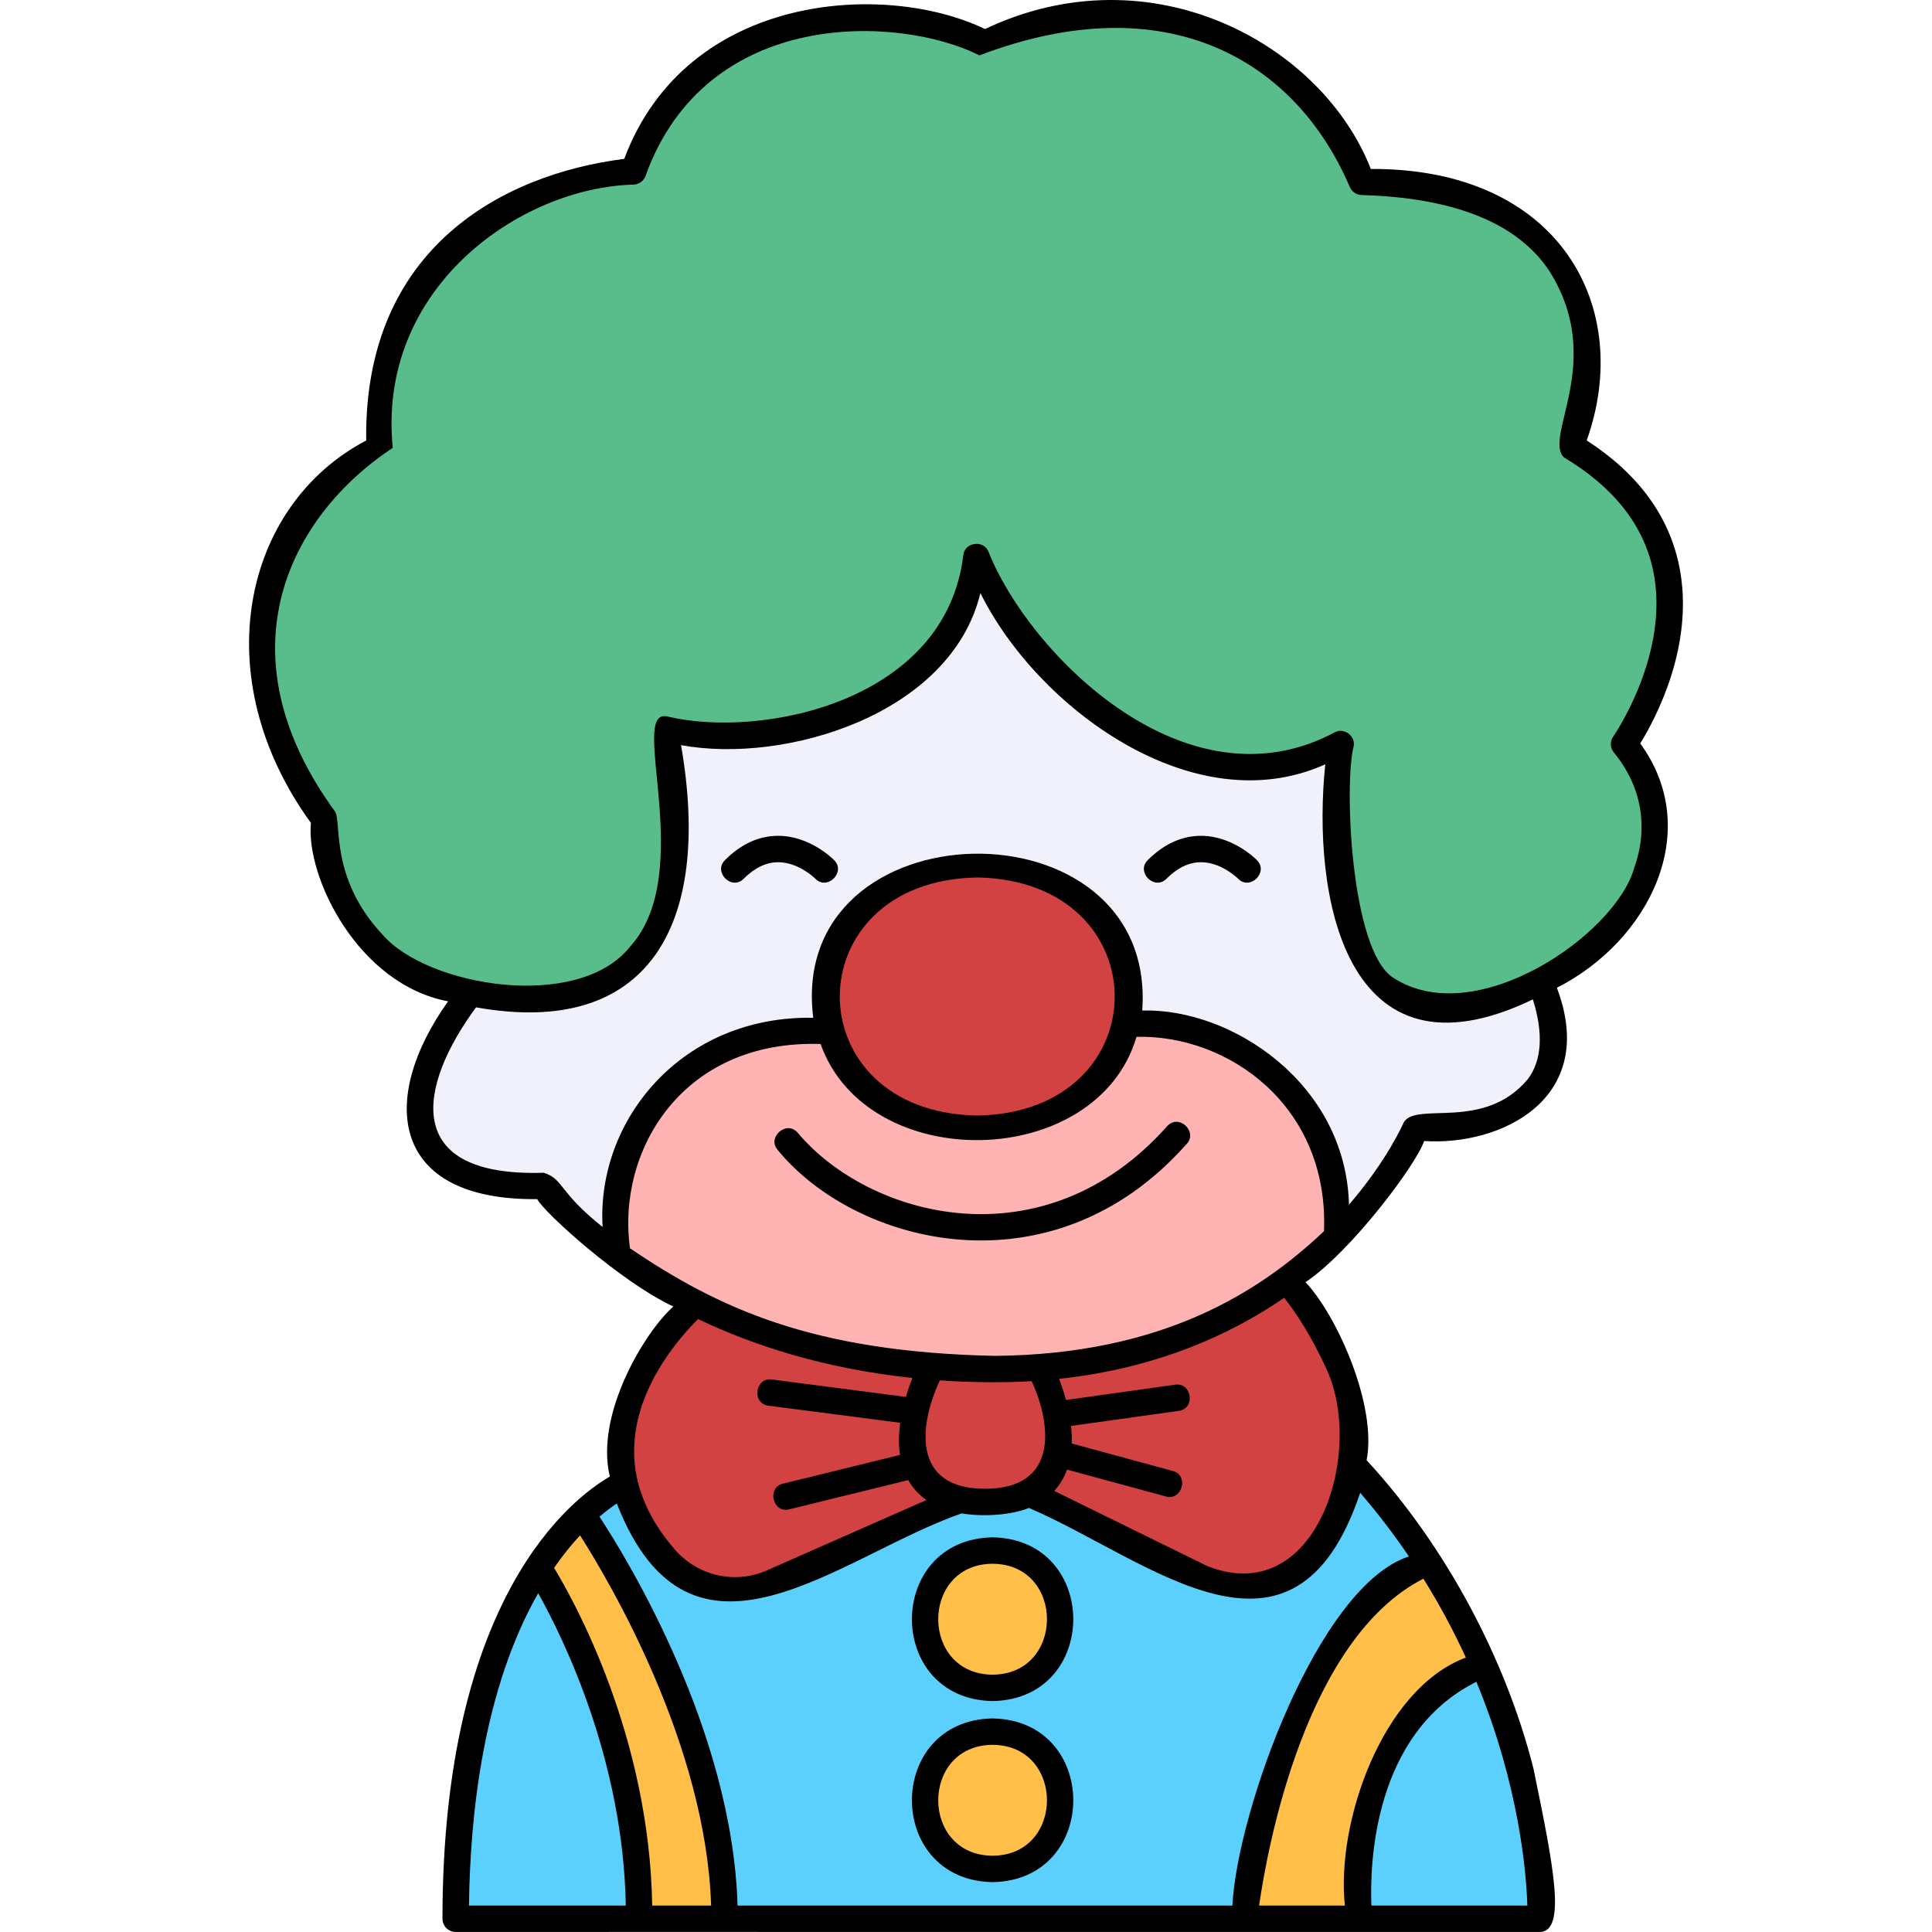
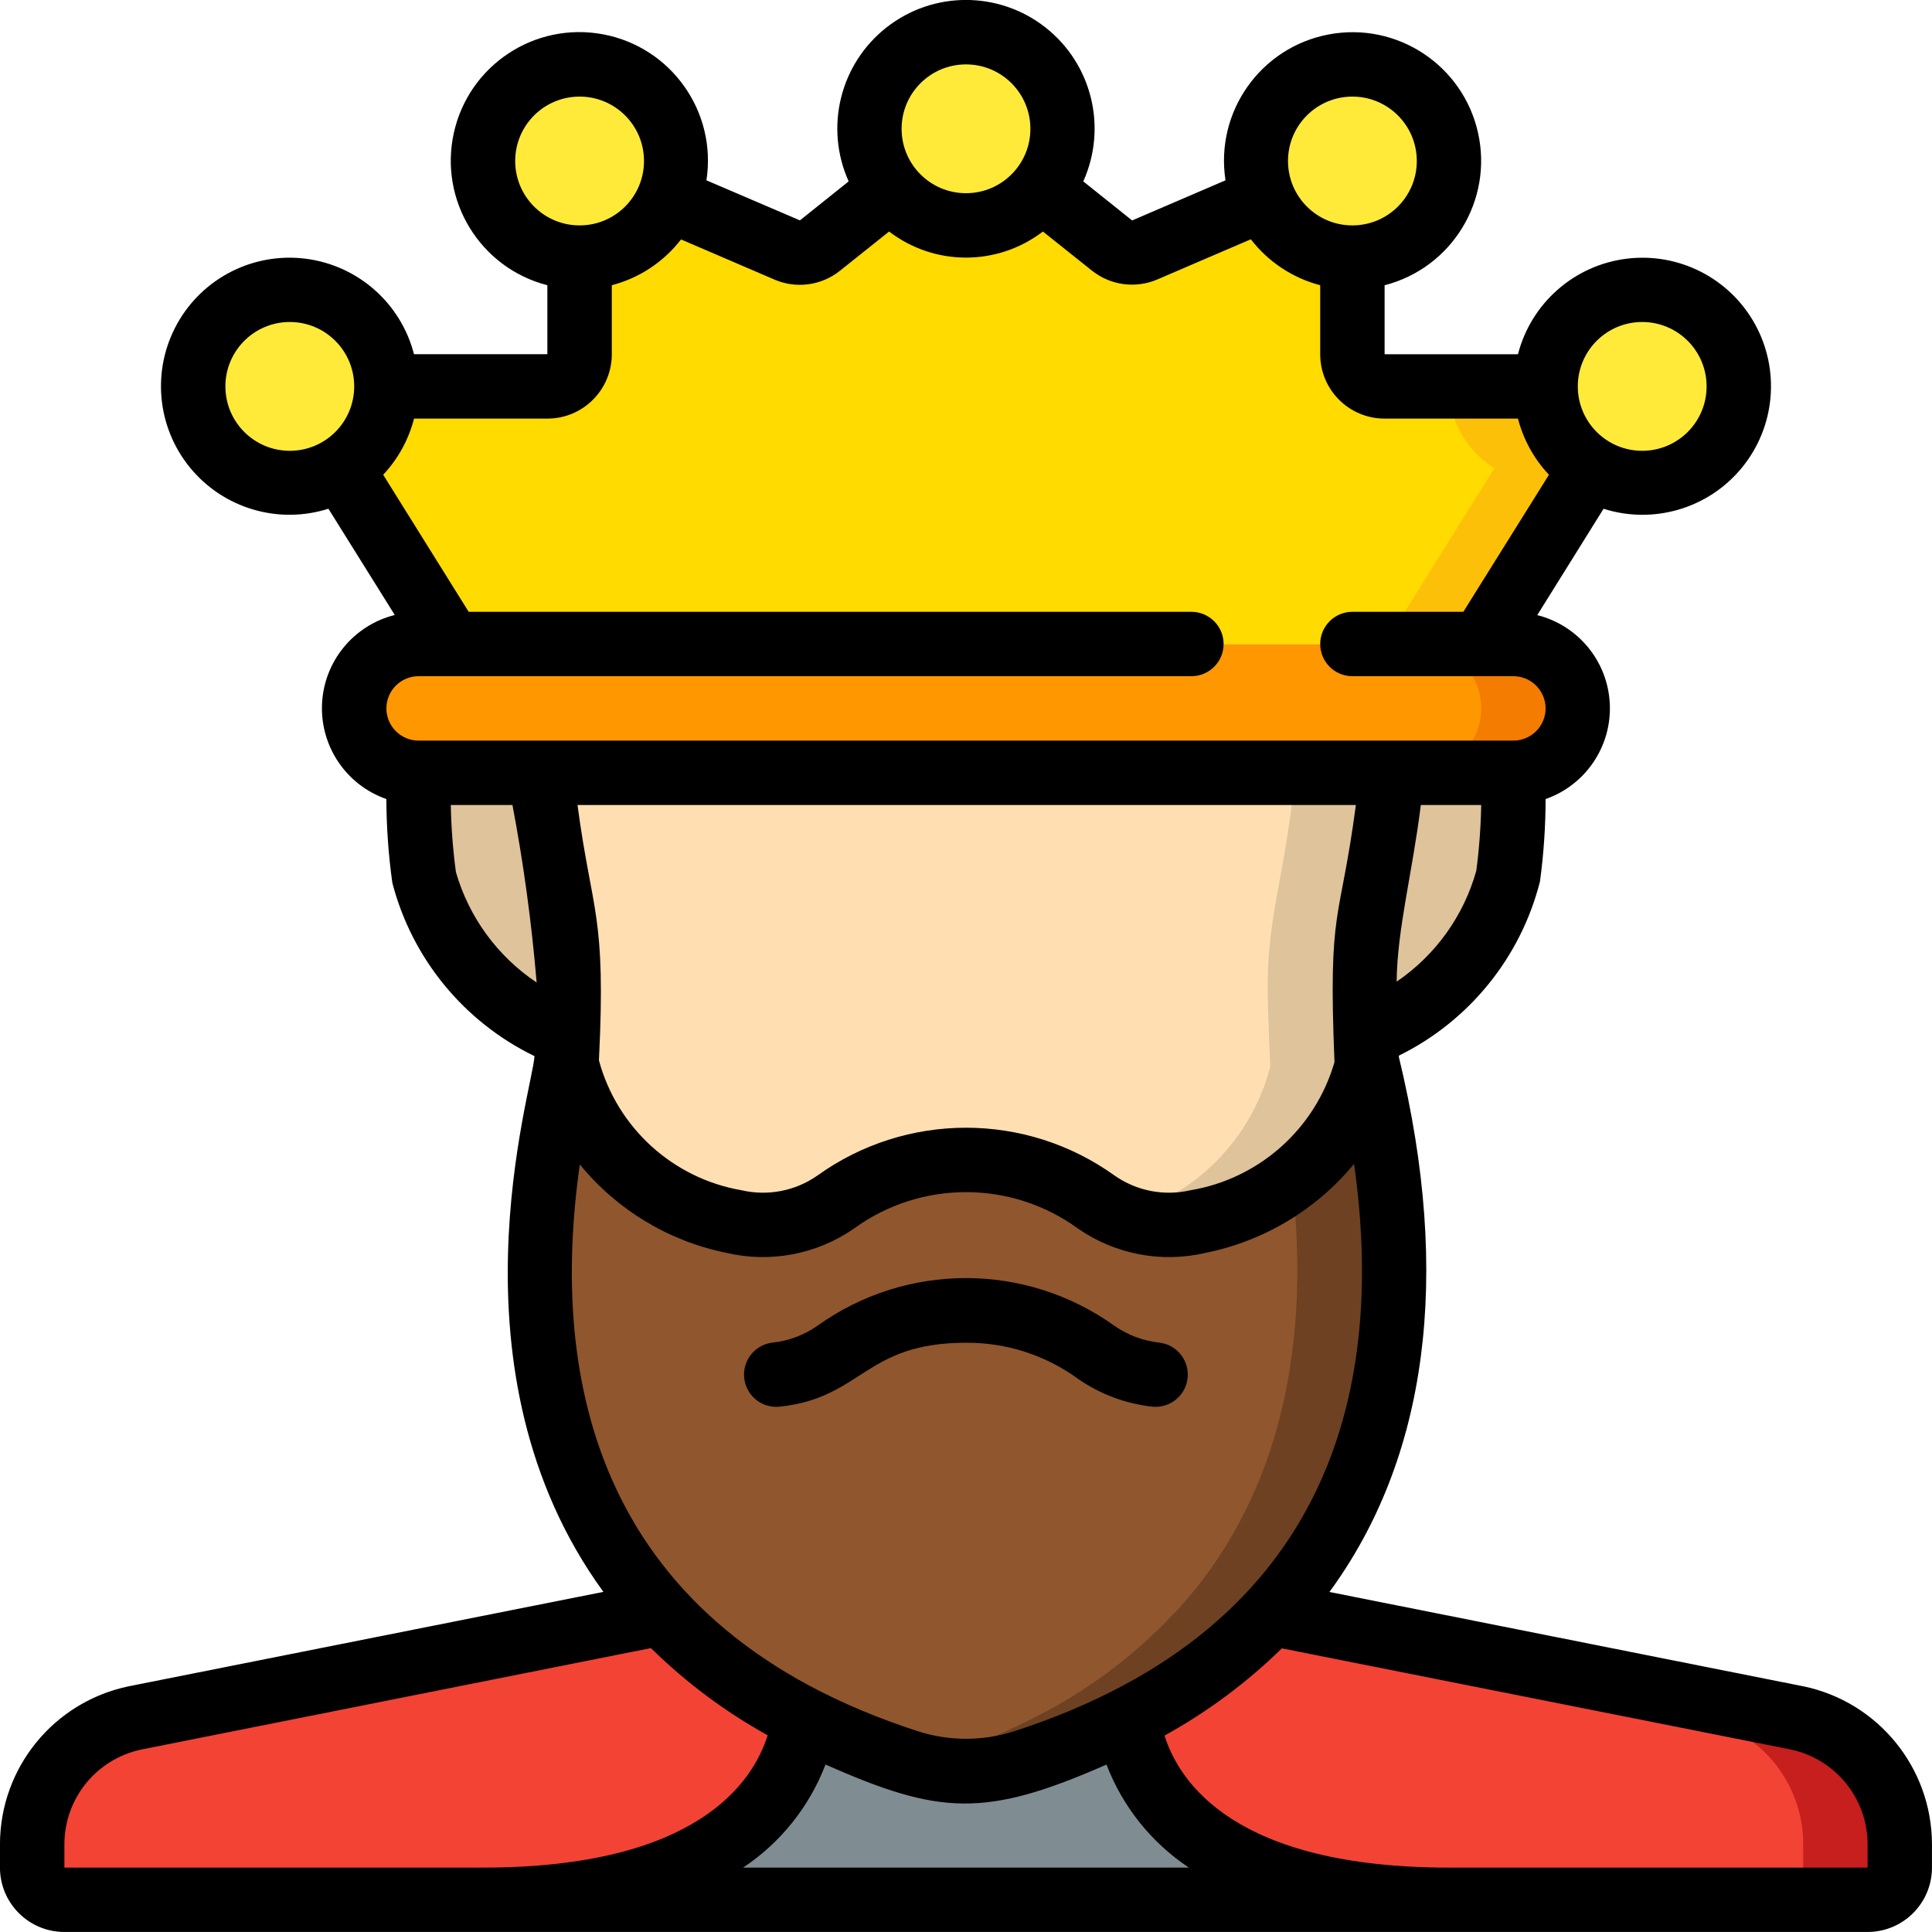
- <svg xmlns="http://www.w3.org/2000/svg" id="Capa_1" enable-background="new 0 0 512 512" height="512" viewBox="0 0 512 512" width="512">
-   <g>
-     <g>
-       <path d="m302.334 270.756c-9.448-.262-5.427 26.929-43.475 27.387-37.759-.986-32.555-26.377-43.507-25.508-38.336 1.493-54.719 26.898-52.355 58.742 24.122 21.217 52.29 29.988 100.62 31.944 35.72-1.015 68.77-9.963 91.251-36.889 2.153-30.325-23.003-55.833-52.534-55.676z" fill="#ffb3b3" />
-       <path d="m159.701 329.16c-8.801-3.432-11.8-11.478-16.241-14.352-39.125 2.101-38.486-28.171-20.518-50.233 4.444-3.792 12.353.828 17.337-.281 36.096-1.122 41.975-29.054 36.261-66.14-.529-2.64 2.026-5.189 4.665-4.618 28.512 4.854 67.726-8.851 74.726-37.31.393-1.637 1.769-2.853 3.442-3.041 1.651-.188 3.289.686 4.032 2.201 14.097 28.269 53.088 58.24 86.169 43.519 2.668-1.309 6.046 1.091 5.624 4.065-4.028 48.118 11.062 76.768 51.032 57.88 8.966 1.722 5.768 24.893 1.888 27.508-10.462 12.422-22.219 9.518-32.699 11.235-1.189 2.577-5.722 11.663-14.905 22.275-2.272 2.754-7.031 1.035-7.023-2.517-.701-28.031-26.724-47.566-49.64-47.566-9.928 1.254-.097-17.102-13.227-29.33-7.227-7.766-18.713-12.219-31.513-12.219-23.402-.003-43.06 14.88-39.623 38.987.144 1.151-.219 2.309-.994 3.172-1.024 1.233-2.654 1.42-4.154 1.315-28.213-.787-52.592 23.419-50.647 51.215.184 2.234-1.762 4.282-3.992 4.235z" fill="#f0f1fa" />
-       <path d="m441.992 150.226c-2.741-12.856-11.05-23.611-24.702-31.98 11.428-38.923-4.214-69.826-56.018-70.545-16.968-41.716-61.88-53.359-101.507-37.363-29.463-10.362-71.488-13.094-92.338 34.596-35.828.859-71.305 34.206-67.517 71.743-34.917 24.439-40.918 65.443-14.626 100.378 1.084 9.089.65 19.478 13.164 33.345 12.53 15.537 57.545 21.947 71.545 3.118 14.377-16.286 7.529-41.038 7.396-59.424 32.482 6.025 75.696-8.031 81.605-44.604 12.252 29.976 57.955 69.346 95.577 48.649-2.151 12.251-.874 55.517 12.346 64.24 37.039 20.026 93.41-31.029 64.103-65.212 1.953-2.9 15.757-24.45 10.972-46.941z" fill="#59bd8b" />
-       <path d="m351.378 408.062c14.151-19.971 6.228-51.296-7.966-66.657-1.321-1.616-3.657-1.931-5.355-.763-16.685 11.454-36.134 18.449-57.806 20.791-1.521.155-2.868 1.224-3.348 2.676-2.991-4.102-8.823-1.036-13.469-1.799-5.318 1.054-13.972-2.91-17.856 1.589-.474-1.468-1.832-2.556-3.369-2.707-20.091-2.116-38.756-7.24-55.474-15.231-1.506-.722-3.326-.429-4.53.757-5.01 4.929-16.798 18.202-18.053 34.953-1.578 16.242 11.048 40.434 30.618 40.28 7.347 1.312 45.126-18.436 52.354-20.759 2.053-.853 3-3.494 1.957-5.448 5.667 4.335 22.529 3.219 26.485-1.813-.602 1.819.311 3.951 2.051 4.77l40.48 19.88c12.51 5.392 25.494 1.681 33.281-10.519zm-109.243-34.45c-.093.403-.18.811-.261 1.223-.172-.31-.428-.571-.691-.803.337-.097.656-.241.952-.42zm.049 13.448c.2.627.436 1.245.712 1.852-.449-.296-.947-.51-1.477-.607.334-.36.581-.788.765-1.245zm38.388-11.5c-.066-.395-.137-.787-.215-1.174.282.179.585.324.905.428-.262.218-.492.47-.69.746zm-.336 10.834c.162-.566.293-1.139.401-1.715.234.372.527.706.872.984-.468.157-.892.416-1.273.731z" fill="#d34242" />
-       <path d="m258.979 299.63c54.192-1.306 54.107-69.86-.066-71.089-54.105 1.392-54.018 69.777.066 71.089z" fill="#d34242" />
-       <g fill="#ffbf48">
-         <path d="m380.616 416.255c-25.815-11.59-62.199 95.311-46.945 92.734h22.74c2.313.048 4.279-2.138 3.977-4.434-3.303-32.349 16.938-55.514 31.781-63.747-.355-8.698-7.676-16.716-11.553-24.553z" />
-         <path d="m263.029 410.41c-24.462.23-24.441 37.187.021 37.39 24.472-.214 24.49-37.175-.021-37.39z" />
-         <path d="m263.029 458.4c-24.462.231-24.44 37.187.021 37.39 24.472-.214 24.49-37.174-.021-37.39z" />
-         <path d="m168.84 505.055c.036 2.184 1.816 3.935 3.999 3.935h15.62c2.194.041 4.115-1.931 3.998-4.128-3.064-45.356-25.654-89.764-38.373-101.957-3.477-.467-13.301 11.325-10.665 14.67 5.787 9.529 24.715 43.995 25.421 87.48z" />
+ <svg xmlns="http://www.w3.org/2000/svg" viewBox="0 0 60 60">
+   <g id="013---King" fill="none">
+     <g id="Layer_3" transform="translate(1 1)">
+       <path id="Shape" d="m16.67 29.6c0 .54-.02 1.06-.04 1.58-2.187-.85-3.842-2.686-4.46-4.95-.15-1.07-.197-2.151-.14-3.23h3.78c.3 3.11.86 4.36.86 6.6z" fill="#dec39b" />
+       <path id="Shape" d="m45.83 26.23c-.614 2.25-2.251 4.081-4.42 4.94-.02-.51-.04-1.04-.04-1.57 0-2.23.56-3.48.86-6.6h3.74c.057 1.079.01 2.16-.14 3.23z" fill="#dec39b" />
+       <path id="Shape" d="m58 56.27v.73c0 .552-.448 1-1 1h-13c-8.59 0-9.8-4.28-9.97-5.61 1.667-.819 3.171-1.934 4.44-3.29h.01l16.32 3.25c1.863.38 3.2 2.019 3.2 3.92z" fill="#f34335" />
+       <path id="Shape" d="m54.8 52.35-16.32-3.25h-.01c-.156.17-.333.331-.5.5l13.83 2.75c1.863.38 3.2 2.019 3.2 3.92v.73c0 .552-.448 1-1 1h3c.552 0 1-.448 1-1v-.73c0-1.901-1.337-3.54-3.2-3.92z" fill="#c71e1e" />
+       <path id="Shape" d="m44 58h-30c8.59 0 9.8-4.28 9.97-5.61 1.039.53 2.119.975 3.23 1.33 1.171.37 2.429.37 3.6 0 1.11-.357 2.19-.802 3.23-1.33.17 1.33 1.38 5.61 9.97 5.61z" fill="#7f8d93" />
+       <path id="Shape" d="m48 21c-.003 1.103-.897 1.997-2 2h-34c-1.105 0-2-.895-2-2s.895-2 2-2h34c1.103.003 1.997.897 2 2z" fill="#ff9701" />
+       <path id="Shape" d="m46 19h-3c1.105 0 2 .895 2 2s-.895 2-2 2h3c1.105 0 2-.895 2-2s-.895-2-2-2z" fill="#f47c00" />
+       <g fill="#ffea3a">
+         <path id="Shape" d="m11 11c0 1.657-1.343 3-3 3s-3-1.343-3-3c0-1.657 1.343-3 3-3 .798-.007 1.565.307 2.129.871.564.564.878 1.331.871 2.129z" />
+         <path id="Shape" d="m20 4c-.001.405-.083.806-.24 1.18-.603 1.417-2.181 2.146-3.651 1.689-1.47-.457-2.355-1.954-2.048-3.462.307-1.509 1.706-2.54 3.238-2.387 1.532.153 2.699 1.441 2.702 2.981z" />
+         <path id="Shape" d="m32 3c0 1.657-1.343 3-3 3s-3-1.343-3-3 1.343-3 3-3c.798-.006 1.564.308 2.128.872.564.564.878 1.331.872 2.128z" />
+         <path id="Shape" d="m53 11c0 1.657-1.343 3-3 3-1.655-.005-2.995-1.345-3-3 0-1.657 1.343-3 3-3s3 1.343 3 3z" />
+         <path id="Shape" d="m44 4c.002 1.426-1.001 2.657-2.398 2.943-1.397.286-2.803-.451-3.362-1.763-.157-.374-.239-.775-.24-1.18 0-1.657 1.343-3 3-3s3 1.343 3 3z" />
      </g>
-       <path d="m407.631 507.775c2.744-5.67-1.355-43.632-14.966-65.822-31.59 8.14-34.064 53.527-33.221 63.202.089 2.144 1.852 3.835 3.996 3.835 1.476-.541 44.333 1.299 44.191-1.215z" fill="#5bd0fc" />
-       <path d="m374.622 416.273c8.871-4.143-8.304-18.177-11.116-23.279-1.918-2.342-5.946-1.548-6.829 1.334-7.62 22.71-18.211 25.335-25.522 25.335-18.541.767-40.956-20.027-60.021-23.744-4.307 2.232-12.447 1.268-17.619 1.363-7.416 2.583-15.17 6.427-22.669 10.143-26.272 11.366-47.097 27.645-63.672-10.443-2.616-6.646-14.934 2.226-11.65 7.141 81.781 136.457-36.447 100.057 171.068 104.867 2.128 0 3.884-1.669 3.992-3.796 1.273-24.958 22.461-81.872 44.038-88.921zm-111.572 78.516c-23.316-.477-23.315-34.911.001-35.389 23.307.48 23.312 34.912-.001 35.389zm0-47.99c-23.316-.476-23.316-34.911 0-35.388 23.308.477 23.313 34.911 0 35.388z" fill="#5bd0fc" />
-       <path d="m168.693 507.794c4.019-37.363-16.789-76.104-22.582-87.53-16.304-13.799-28.114 79.914-25.829 84.675-.071 2.165 1.83 4.096 3.998 4.051 1.331-.517 44.747 1.249 44.413-1.196z" fill="#5bd0fc" />
+       <path id="Shape" d="m48.41 13.54-3.41 5.46h-32l-3.41-5.46c.88-.544 1.414-1.506 1.41-2.54h5c.552 0 1-.448 1-1v-3c1.201.001 2.287-.715 2.76-1.82l3.69 1.58c.338.15.731.1 1.02-.13l2.19-1.76c.567.714 1.428 1.13 2.34 1.13s1.773-.416 2.34-1.13l2.19 1.76c.289.23.682.28 1.02.13l3.69-1.58c.473 1.105 1.559 1.821 2.76 1.82v3c0 .552.448 1 1 1h5c-.004 1.034.53 1.996 1.41 2.54z" fill="#ffdb00" />
+       <path id="Shape" d="m47 11h-3c-.004 1.034.53 1.996 1.41 2.54l-3.41 5.46h3l3.41-5.46c-.88-.544-1.414-1.506-1.41-2.54z" fill="#fdc008" />
+       <path id="Shape" d="m23.97 52.39c-.17 1.33-1.38 5.61-9.97 5.61h-13c-.552 0-1-.448-1-1v-.73c-0-1.901 1.337-3.54 3.2-3.92l16.33-3.25c1.272 1.352 2.776 2.466 4.44 3.29z" fill="#f34335" />
+       <path id="Shape" d="m41.41 31.17c.01.32.03.64.04.95-.667 2.485-2.708 4.362-5.24 4.82-1.092.256-2.241.034-3.16-.61-2.422-1.733-5.678-1.733-8.1 0-.919.644-2.068.866-3.16.61-2.536-.468-4.567-2.37-5.2-4.87 0 0 .03-.59.04-.89.02-.52.04-1.04.04-1.58 0-2.24-.56-3.49-.86-6.6h26.42c-.3 3.12-.86 4.37-.86 6.6 0 .53.02 1.06.04 1.57z" fill="#ffdfb1" />
+       <path id="Shape" d="m41.37 29.6c0-2.23.56-3.48.86-6.6h-3c-.3 3.12-.86 4.37-.86 6.6 0 .53.02 1.06.04 1.57.01.32.03.64.04.95-.584 2.259-2.338 4.03-4.591 4.636.746.302 1.567.367 2.351.184 2.532-.458 4.573-2.335 5.24-4.82-.01-.31-.03-.63-.04-.95-.02-.51-.04-1.04-.04-1.57z" fill="#dec39b" />
+       <path id="Shape" d="m38.48 49.1h-.01c-1.269 1.356-2.773 2.471-4.44 3.29-1.04.528-2.12.973-3.23 1.33-1.171.37-2.429.37-3.6 0-1.111-.355-2.191-.8-3.23-1.33-1.664-.824-3.168-1.938-4.44-3.29-5.02-5.42-3.92-13-2.94-17.03.633 2.5 2.664 4.402 5.2 4.87 1.092.256 2.241.034 3.16-.61 2.422-1.733 5.678-1.733 8.1 0 .919.644 2.068.866 3.16.61 2.532-.458 4.573-2.335 5.24-4.82.01-.02.01-.04.02-.06.98 4.03 2.04 11.62-2.99 17.04z" fill="#90562d" />
+       <path id="Shape" d="m41.47 32.06c-.01.02-.01.04-.02.06-.357 1.397-1.179 2.632-2.331 3.5.482 4.094.145 9.4-3.639 13.476h-.01c-1.269 1.356-2.773 2.471-4.44 3.29-1.04.528-2.12.973-3.23 1.33-.1.031-.2.044-.3.07 1.085.288 2.229.263 3.3-.07 1.11-.357 2.19-.802 3.23-1.33 1.667-.819 3.171-1.934 4.44-3.29h.01c5.03-5.416 3.97-13.006 2.99-17.036z" fill="#6d4122" />
    </g>
-     <g>
-       <path d="m444.932 149.653c-2.794-13.192-11.011-24.26-24.438-32.933 12.54-35.126-6.959-72.169-57.22-71.947-12.886-33.045-58.037-58.031-102.24-37.076-26.271-12.692-78.994-9.848-95.609 34.409-31.829 4.017-69.027 23.364-68.38 74.626-32.699 17.172-42.733 62.679-14.645 101.346-1.397 14.328 12.491 42.799 36.35 47.283-18.6 26.091-15.262 52.843 23.607 52.418 1.818 3.544 22.1 21.914 36.083 28.465-7.361 6.478-20.839 28.389-16.83 45.058-9.925 5.743-44.349 31.821-44.349 117.19 0 1.933 1.567 3.5 3.5 3.5 28.132-.048 253.558.035 287.528 0 6.875-.517 3.306-17.98-1.92-43.356-7.189-28.491-22.968-58.661-44.202-81.67 2.798-14.409-7.768-38.237-16.186-47.174 12.166-8.185 29.419-31.312 31.43-37.41 20.164 1.345 46.354-11.059 35.177-40.612 24.51-12.439 38.976-41.616 22.091-64.749 4.018-6.501 14.702-26.36 10.253-47.368zm-276.788 232.315c1.17-15.609 12.572-28.181 16.863-32.394 14.276 6.814 33.141 13.103 56.779 15.599-.561 1.439-1.164 3.143-1.713 5.021l-35.504-4.613c-4.49-.648-5.415 6.421-.901 6.941l34.907 4.535c-.39 2.804-.491 5.714-.086 8.519l-30.97 7.609c-4.446 1.021-2.689 7.958 1.67 6.797l31.511-7.741c1.173 2.125 2.827 3.885 4.81 5.285l-42.21 18.619c-8.511 3.755-18.349 1.537-24.479-5.52-7.834-9.018-11.426-18.659-10.677-28.657zm105.252-15.951c5.373 11.692 7.121 28.526-12.369 28.522-19.612-.004-17.4-17.115-11.948-28.73 7.719.536 16.453.705 24.317.208zm-119.674 40.875c7.912 12.414 33.379 55.544 34.734 98.1h-15.615c-.728-44.967-20.697-80.762-26.002-89.493 2.348-3.397 4.681-6.24 6.883-8.607zm-11.098 15.324c6.647 11.86 22.538 44.157 23.216 82.776h-41.556c.302-24.786 3.949-57.511 18.34-82.776zm245.842 17.06c-22.252 8.311-34.438 43.908-32.054 65.716h-22.738c2.186-15.161 12.22-70.634 43.541-86.623 4.418 7.081 8.133 14.098 11.251 20.907zm-25.031 65.716c-.435-10.614.336-45.572 27.826-59.297 11.422 27.641 13.241 50.885 13.502 59.297zm9.941-92.524c-24.233 7.92-45.53 67.808-46.781 92.524h-131.135c-1.363-46.345-29.201-91.789-36.585-103.06 1.755-1.5 3.313-2.647 4.58-3.493 19.729 50.321 58.801 13.957 91.372 2.626 5.515.942 13.207.498 17.85-1.451 32.033 13.756 70.175 48.507 87.789-4.016 4.804 5.589 9.089 11.236 12.91 16.87zm-21.626-49.174c9.817 22.101-2.981 63.262-31.888 51.695.001-.001-40.481-19.881-40.481-19.881 1.493-1.607 2.66-3.585 3.388-5.65l26.177 7.113c4.33 1.268 6.254-5.626 1.836-6.754l-26.763-7.272c.051-1.555-.028-3.116-.197-4.652l28.545-3.997c4.507-.565 3.517-7.625-.971-6.932l-28.901 4.047c-.567-2.106-1.215-4.016-1.817-5.6 25.909-2.796 45.484-11.747 59.638-21.476 2.777 3.388 7.521 10.549 11.434 19.359zm-88.052-3.978c-48.659-.988-73.472-12.8-96.738-28.492-3.591-25.497 13.547-55.338 50.503-54.154 12.413 34.864 73.242 33.669 83.723-1.899 24.351-.614 51.018 18.325 49.685 51.501-16.986 16.082-42.688 32.646-87.173 33.044zm-4.717-63.686c-48.575-.81-48.569-62.285.001-63.089 48.574.81 48.568 62.285-.001 63.089zm145.924-9.662c-11.642 13.953-29.507 5.837-32.899 11.466-.051.124-4.294 10.01-14.513 21.818-.804-32.003-30.993-52.109-54.786-51.451 4.06-56.633-94.307-54.824-87.187 1.923-34.827-.642-57.496 27.127-55.824 55.438-11.865-9.434-10.256-12.692-15.619-14.37-38.061 1.203-33.147-23.189-17.917-43.838 45.451 8.145 62.662-21.413 54.324-69.485 27.74 5.105 71.623-8.219 79.334-40.307 15.084 30.467 56.642 61.088 91.398 45.383-3.567 33.814 4.722 86.541 55.015 62.306 2.819 9.052 2.382 16.148-1.326 21.117zm28.149-55.887c-4.984 17.699-42.176 43.324-63.935 28.959-11.257-7.432-12.95-51.656-10.365-61.382.436-2.607-2.482-4.806-4.864-3.676-39.629 21.386-81.333-20.925-91.955-47.833-1.256-3.059-6.085-2.514-6.625.752-4.482 39.066-53.418 48.925-78.389 42.989-10.759-2.618 7.967 41.271-9.974 61.029-13.832 17.264-53.781 10.458-65.53-3.195-13.99-14.85-10.869-29.602-12.586-32.594-30.767-42.122-12.14-78.336 15.257-96.455-4.256-42.333 33.709-68.991 63.873-69.756 1.339-.066 2.525-.892 3.051-2.129 16.093-45.122 67.53-42.728 88.556-32.114 49.651-18.895 83.745 1.279 98.098 34.779.508 1.315 1.758 2.198 3.169 2.236 24.6.679 41.336 7.443 49.742 20.104 15.072 23.81-1.751 43.988 3.902 49.429 13.109 7.834 21.047 17.873 23.594 29.837 4.703 22.088-10.387 43.898-10.538 44.112-.908 1.287-.845 3.022.154 4.239 7.354 8.952 9.258 19.844 5.365 30.669z" />
-       <path d="m206.338 221.499c-5.136-.034-9.896 2.123-14.192 6.416-3.259 3.165 1.787 8.207 4.949 4.95 2.898-2.898 5.966-4.367 9.121-4.367 5.396-.008 9.728 4.233 9.83 4.341 3.125 3.285 8.216-1.688 5.009-4.889-.254-.261-6.31-6.391-14.717-6.451z" />
-       <path d="m318.382 221.499c-5.101-.019-9.898 2.123-14.192 6.416-3.258 3.165 1.786 8.206 4.95 4.95 2.897-2.898 5.965-4.367 9.12-4.367 5.405-.008 9.743 4.248 9.831 4.342 3.125 3.284 8.215-1.688 5.008-4.89-.254-.261-6.311-6.392-14.717-6.451z" />
-       <path d="m309.409 298.34c-32.883 37.089-79.242 24.253-98.019 1.833-2.965-3.437-8.296 1.299-5.234 4.649 20.656 25.167 72.577 38.591 108.202-1.536 3.259-3.162-1.786-8.202-4.949-4.946z" />
-       <path d="m263.049 407.413c-28.51.511-28.506 42.881.001 43.388 28.509-.512 28.505-42.881-.001-43.388zm0 36.388c-19.213-.102-19.211-29.29.001-29.389 19.212.102 19.21 29.29-.001 29.389z" />
-       <path d="m263.049 455.4c-28.51.511-28.506 42.88.001 43.387 28.509-.511 28.504-42.88-.001-43.387zm0 36.388c-19.213-.102-19.211-29.29.001-29.389 19.212.102 19.21 29.291-.001 29.389z" />
+     <g id="Layer_11" fill="#000" transform="translate(0 -1)">
+       <path id="Shape" d="m56 53.369-14.713-2.929c3.03-4.136 3.813-9.772 2.156-16.614v-.012-.03c2.182-1.074 3.784-3.05 4.382-5.408.115-.848.174-1.704.175-2.56 1.243-.436 2.054-1.636 1.994-2.953s-.975-2.438-2.253-2.76l2.059-3.303c1.558.495 3.26-.011 4.296-1.275 1.036-1.265 1.196-3.033.404-4.463-.792-1.43-2.376-2.233-3.997-2.026-1.622.207-2.953 1.382-3.361 2.965h-4.142v-2.142c2.086-.537 3.37-2.631 2.902-4.733s-2.518-3.455-4.635-3.057-3.536 2.403-3.208 4.531l-2.9 1.246-1.517-1.213c.754-1.676.268-3.651-1.179-4.784-1.447-1.134-3.481-1.134-4.928 0-1.447 1.134-1.934 3.108-1.179 4.784l-1.514 1.211-2.903-1.244c.329-2.129-1.091-4.135-3.208-4.534-2.117-.398-4.169.955-4.636 3.058-.468 2.103.818 4.198 2.904 4.734v2.142h-4.142c-.408-1.583-1.739-2.758-3.361-2.965-1.622-.207-3.206.596-3.997 2.026-.792 1.43-.632 3.199.404 4.463 1.036 1.265 2.738 1.77 4.296 1.275l2.061 3.3c-1.28.32-2.199 1.442-2.259 2.761-.06 1.318.752 2.52 1.998 2.955.003.872.065 1.742.186 2.605.613 2.353 2.226 4.318 4.414 5.379-.051 1.034-2.855 9.775 2.14 16.638l-14.74 2.932c-2.325.482-3.994 2.526-4 4.9v.73c0 1.105.895 2 2 2h56c1.105 0 2-.895 2-2v-.73c-.007-2.374-1.676-4.419-4-4.901zm-10.152-25.328c-.392 1.404-1.268 2.625-2.474 3.445.016-1.631.489-3.375.751-5.486h1.875c-.012.683-.063 1.364-.152 2.041zm5.152-17.041c1.105 0 2 .895 2 2s-.895 2-2 2-2-.895-2-2 .895-2 2-2zm-9-7c1.105 0 2 .895 2 2s-.895 2-2 2-2-.895-2-2 .895-2 2-2zm-12-1c1.105 0 2 .895 2 2s-.895 2-2 2-2-.895-2-2 .895-2 2-2zm-14 3c0-1.105.895-2 2-2s2 .895 2 2-.895 2-2 2-2-.895-2-2zm-7 9c-1.105 0-2-.895-2-2s.895-2 2-2 2 .895 2 2-.895 2-2 2zm3 8c0-.552.448-1 1-1h24c.552 0 1-.448 1-1s-.448-1-1-1h-22.445l-2.655-4.256c.461-.491.791-1.091.958-1.744h4.142c1.105 0 2-.895 2-2v-2.142c.854-.223 1.61-.723 2.15-1.422l2.9 1.246c.678.293 1.463.187 2.039-.276l1.523-1.216c1.409 1.08 3.367 1.08 4.776 0l1.518 1.21c.576.463 1.361.57 2.04.277l2.9-1.246c.54.701 1.298 1.203 2.154 1.427v2.142c0 1.105.895 2 2 2h4.142c.168.653.499 1.253.962 1.744l-2.659 4.256h-3.445c-.552 0-1 .448-1 1s.448 1 1 1h5c.552 0 1 .448 1 1s-.448 1-1 1h-34c-.552 0-1-.448-1-1zm29.444 10.984c-.602 2.076-2.34 3.623-4.472 3.98-.814.189-1.671.024-2.356-.455-2.758-1.982-6.474-1.982-9.232 0-.685.479-1.542.644-2.356.455-2.135-.369-3.862-1.943-4.428-4.034.227-4.573-.216-4.552-.665-7.93h24.173c-.493 3.727-.866 3.073-.664 7.984zm-27.285-5.9c-.093-.691-.146-1.387-.159-2.084h1.915c.345 1.823.596 3.664.751 5.513-1.214-.812-2.102-2.026-2.507-3.429zm3.848 9.079c1.156 1.413 2.765 2.384 4.554 2.746 1.366.32 2.804.046 3.958-.753 2.075-1.511 4.887-1.511 6.962 0 1.153.8 2.592 1.074 3.958.753 1.809-.364 3.437-1.339 4.612-2.762.959 6.739-.538 14.375-10.555 17.618-.973.313-2.019.313-2.992 0-9.971-3.229-11.457-10.865-10.497-17.602zm-3.007 21.837h-13v-.73c.004-1.424 1.005-2.651 2.4-2.939l15.815-3.148c1.08 1.063 2.3 1.974 3.625 2.708-.46 1.464-2.2 4.109-8.84 4.109zm8.079 0c1.164-.775 2.058-1.894 2.558-3.2 3.527 1.556 4.938 1.669 8.726 0 .5 1.306 1.394 2.425 2.558 3.2zm34.921 0h-13c-6.634 0-8.377-2.64-8.834-4.1 1.331-.734 2.557-1.646 3.644-2.709l15.79 3.139c1.395.289 2.396 1.516 2.4 2.94z" />
+       <path id="Shape" d="m24.215 44.685c2.571-.273 2.631-1.985 5.785-1.985 1.251-.008 2.472.385 3.482 1.123.683.474 1.474.77 2.3.862.55.058 1.042-.34 1.1-.89s-.34-1.042-.89-1.1c-.495-.055-.969-.233-1.378-.518-2.76-1.98-6.475-1.98-9.235 0-.408.285-.882.463-1.377.518-.55.058-.948.55-.89 1.1s.55.948 1.1.89z" />
    </g>
  </g>
</svg>
